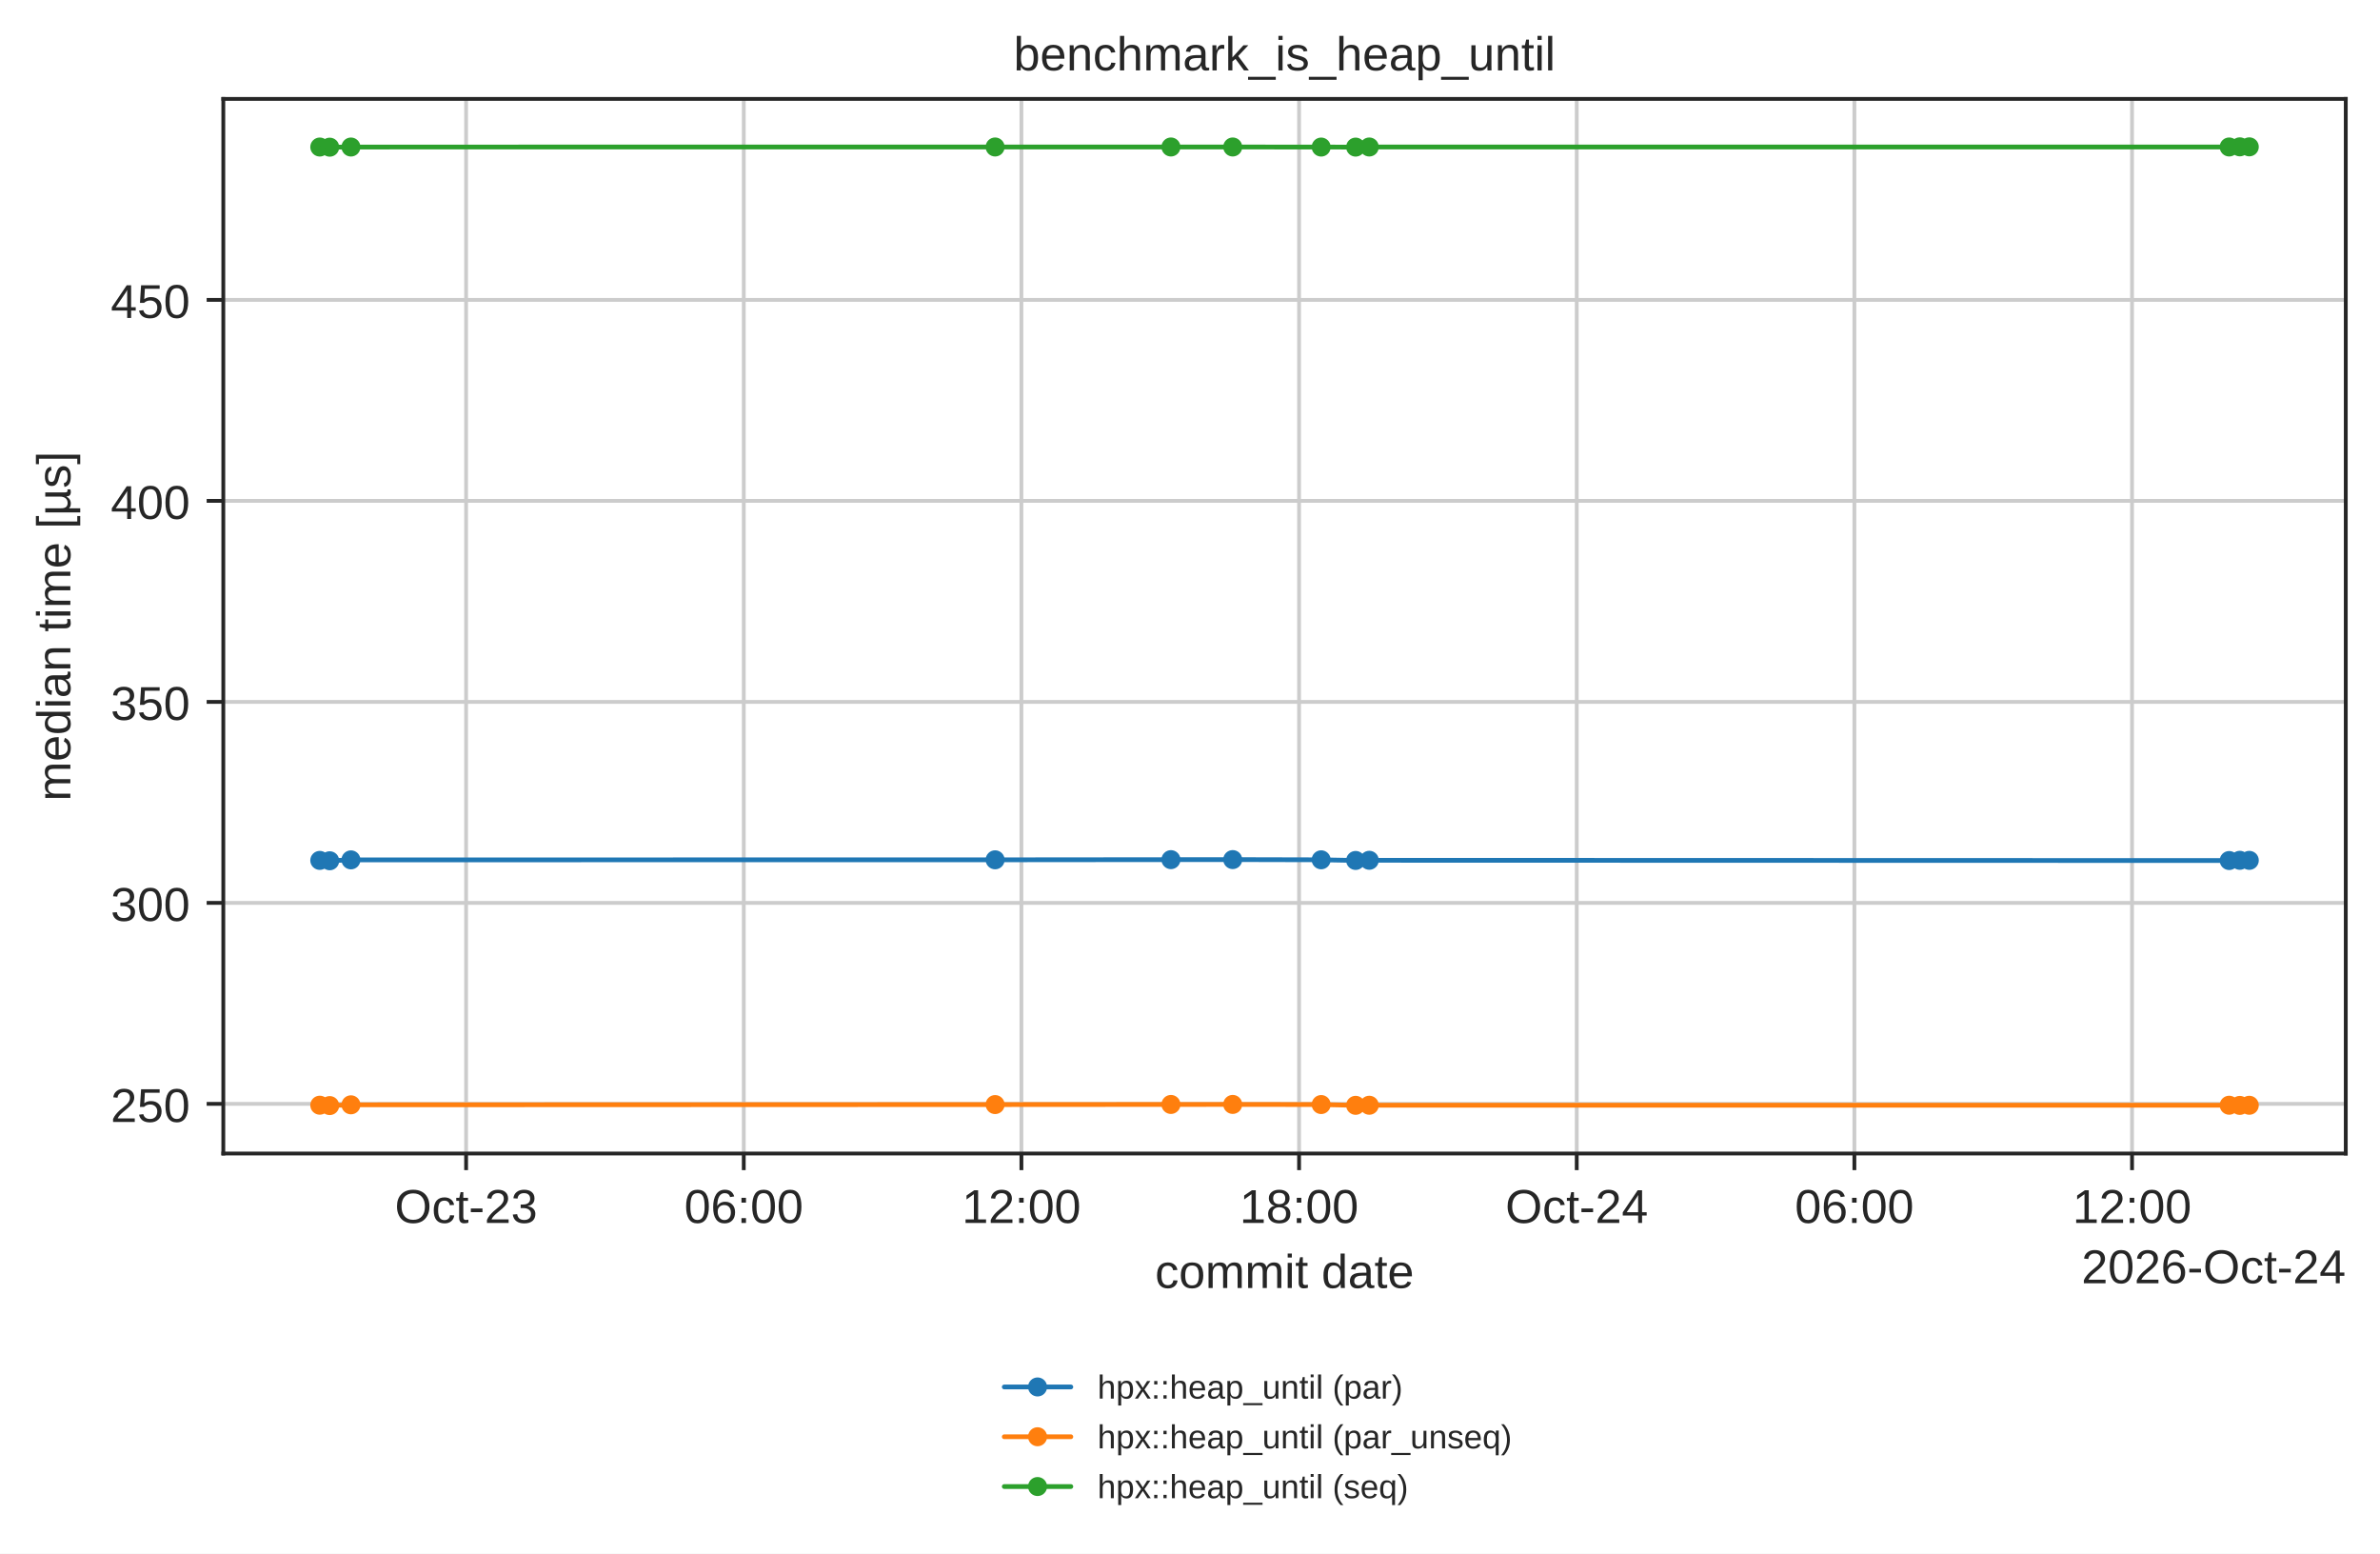
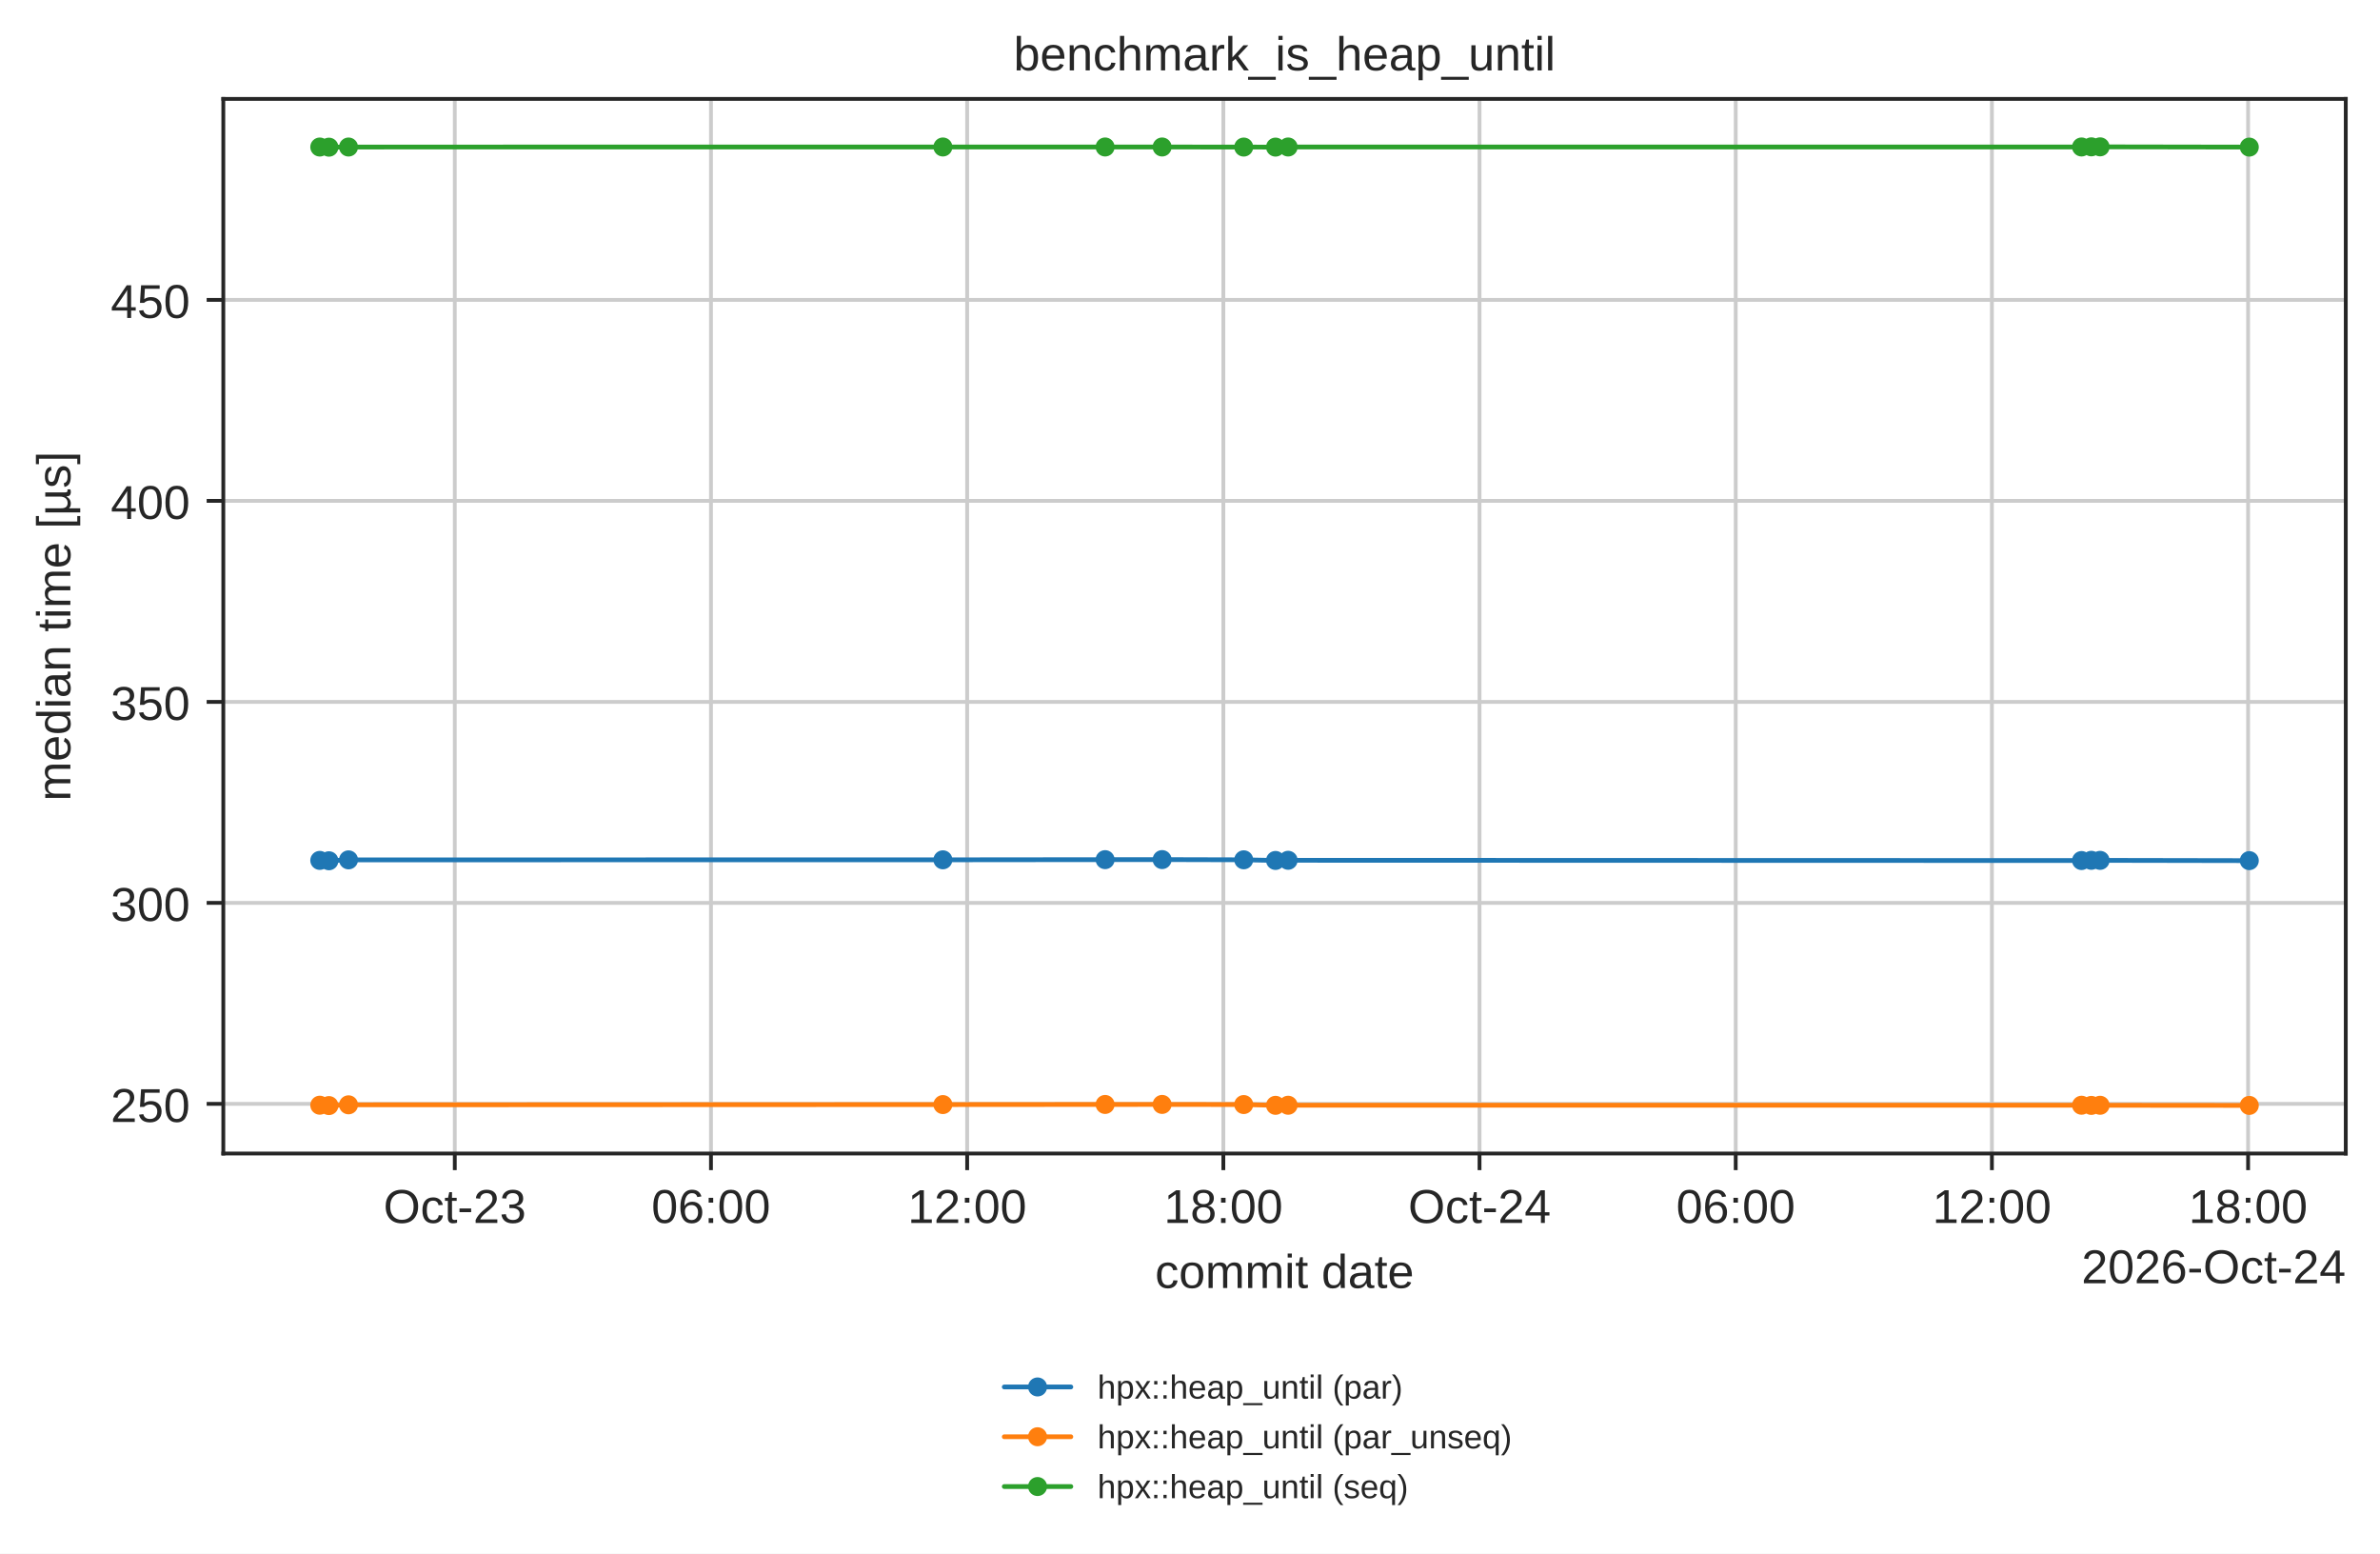
<svg xmlns="http://www.w3.org/2000/svg" xmlns:xlink="http://www.w3.org/1999/xlink" width="500.566pt" height="326.683pt" viewBox="0 0 500.566 326.683" version="1.1">
  <defs>
    <style type="text/css">*{stroke-linejoin: round; stroke-linecap: butt}</style>
  </defs>
  <g id="figure_1">
    <g id="patch_1">
      <path d="M 0 326.683  L 500.566 326.683  L 500.566 0  L 0 0  z " style="fill: #ffffff" />
    </g>
    <g id="axes_1">
      <g id="patch_2">
        <path d="M 46.966 242.558  L 493.366 242.558  L 493.366 20.798  L 46.966 20.798  z " style="fill: #ffffff" />
      </g>
      <g id="matplotlib.axis_1">
        <g id="xtick_1">
          <g id="line2d_1">
-             <path d="M 98.031 242.558  L 98.031 20.798  " clip-path="url(#pbb09ad9b6a)" style="fill: none; stroke: #cccccc; stroke-width: 0.8; stroke-linecap: round" />
+             <path d="M 95.652 242.558  L 95.652 20.798  " clip-path="url(#pbb09ad9b6a)" style="fill: none; stroke: #cccccc; stroke-width: 0.8; stroke-linecap: round" />
          </g>
          <g id="line2d_2">
            <defs>
              <path id="mdfc5214045" d="M 0 0  L 0 3.5  " style="stroke: #262626; stroke-width: 0.8" />
            </defs>
            <g>
-               <use xlink:href="#mdfc5214045" x="98.031" y="242.558" style="fill: #262626; stroke: #262626; stroke-width: 0.8" />
+               <use xlink:href="#mdfc5214045" x="95.652" y="242.558" style="fill: #262626; stroke: #262626; stroke-width: 0.8" />
            </g>
          </g>
          <g id="text_1">
-             <text style="fill: #262626; font: 10px 'Arial', 'DejaVu Sans', 'Liberation Sans', 'Bitstream Vera Sans', sans-serif; text-anchor: middle" x="98.031" y="257.157" transform="rotate(-0 98.03139 257.1569)">Oct-23</text>
+             <text style="fill: #262626; font: 10px 'Arial', 'DejaVu Sans', 'Liberation Sans', 'Bitstream Vera Sans', sans-serif; text-anchor: middle" x="95.652" y="257.157" transform="rotate(-0 95.65163 257.1569)">Oct-23</text>
          </g>
        </g>
        <g id="xtick_2">
          <g id="line2d_3">
-             <path d="M 156.429 242.558  L 156.429 20.798  " clip-path="url(#pbb09ad9b6a)" style="fill: none; stroke: #cccccc; stroke-width: 0.8; stroke-linecap: round" />
+             <path d="M 149.533 242.558  L 149.533 20.798  " clip-path="url(#pbb09ad9b6a)" style="fill: none; stroke: #cccccc; stroke-width: 0.8; stroke-linecap: round" />
          </g>
          <g id="line2d_4">
            <g>
-               <use xlink:href="#mdfc5214045" x="156.429" y="242.558" style="fill: #262626; stroke: #262626; stroke-width: 0.8" />
+               <use xlink:href="#mdfc5214045" x="149.533" y="242.558" style="fill: #262626; stroke: #262626; stroke-width: 0.8" />
            </g>
          </g>
          <g id="text_2">
-             <text style="fill: #262626; font: 10px 'Arial', 'DejaVu Sans', 'Liberation Sans', 'Bitstream Vera Sans', sans-serif; text-anchor: middle" x="156.429" y="257.157" transform="rotate(-0 156.4287 257.1569)">06:00</text>
+             <text style="fill: #262626; font: 10px 'Arial', 'DejaVu Sans', 'Liberation Sans', 'Bitstream Vera Sans', sans-serif; text-anchor: middle" x="149.533" y="257.157" transform="rotate(-0 149.5332 257.1569)">06:00</text>
          </g>
        </g>
        <g id="xtick_3">
          <g id="line2d_5">
-             <path d="M 214.826 242.558  L 214.826 20.798  " clip-path="url(#pbb09ad9b6a)" style="fill: none; stroke: #cccccc; stroke-width: 0.8; stroke-linecap: round" />
+             <path d="M 203.415 242.558  L 203.415 20.798  " clip-path="url(#pbb09ad9b6a)" style="fill: none; stroke: #cccccc; stroke-width: 0.8; stroke-linecap: round" />
          </g>
          <g id="line2d_6">
            <g>
-               <use xlink:href="#mdfc5214045" x="214.826" y="242.558" style="fill: #262626; stroke: #262626; stroke-width: 0.8" />
+               <use xlink:href="#mdfc5214045" x="203.415" y="242.558" style="fill: #262626; stroke: #262626; stroke-width: 0.8" />
            </g>
          </g>
          <g id="text_3">
-             <text style="fill: #262626; font: 10px 'Arial', 'DejaVu Sans', 'Liberation Sans', 'Bitstream Vera Sans', sans-serif; text-anchor: middle" x="214.826" y="257.157" transform="rotate(-0 214.826 257.1569)">12:00</text>
+             <text style="fill: #262626; font: 10px 'Arial', 'DejaVu Sans', 'Liberation Sans', 'Bitstream Vera Sans', sans-serif; text-anchor: middle" x="203.415" y="257.157" transform="rotate(-0 203.4148 257.1569)">12:00</text>
          </g>
        </g>
        <g id="xtick_4">
          <g id="line2d_7">
-             <path d="M 273.223 242.558  L 273.223 20.798  " clip-path="url(#pbb09ad9b6a)" style="fill: none; stroke: #cccccc; stroke-width: 0.8; stroke-linecap: round" />
+             <path d="M 257.296 242.558  L 257.296 20.798  " clip-path="url(#pbb09ad9b6a)" style="fill: none; stroke: #cccccc; stroke-width: 0.8; stroke-linecap: round" />
          </g>
          <g id="line2d_8">
            <g>
-               <use xlink:href="#mdfc5214045" x="273.223" y="242.558" style="fill: #262626; stroke: #262626; stroke-width: 0.8" />
+               <use xlink:href="#mdfc5214045" x="257.296" y="242.558" style="fill: #262626; stroke: #262626; stroke-width: 0.8" />
            </g>
          </g>
          <g id="text_4">
-             <text style="fill: #262626; font: 10px 'Arial', 'DejaVu Sans', 'Liberation Sans', 'Bitstream Vera Sans', sans-serif; text-anchor: middle" x="273.223" y="257.157" transform="rotate(-0 273.2234 257.1569)">18:00</text>
+             <text style="fill: #262626; font: 10px 'Arial', 'DejaVu Sans', 'Liberation Sans', 'Bitstream Vera Sans', sans-serif; text-anchor: middle" x="257.296" y="257.157" transform="rotate(-0 257.2964 257.1569)">18:00</text>
          </g>
        </g>
        <g id="xtick_5">
          <g id="line2d_9">
-             <path d="M 331.621 242.558  L 331.621 20.798  " clip-path="url(#pbb09ad9b6a)" style="fill: none; stroke: #cccccc; stroke-width: 0.8; stroke-linecap: round" />
+             <path d="M 311.178 242.558  L 311.178 20.798  " clip-path="url(#pbb09ad9b6a)" style="fill: none; stroke: #cccccc; stroke-width: 0.8; stroke-linecap: round" />
          </g>
          <g id="line2d_10">
            <g>
-               <use xlink:href="#mdfc5214045" x="331.621" y="242.558" style="fill: #262626; stroke: #262626; stroke-width: 0.8" />
+               <use xlink:href="#mdfc5214045" x="311.178" y="242.558" style="fill: #262626; stroke: #262626; stroke-width: 0.8" />
            </g>
          </g>
          <g id="text_5">
-             <text style="fill: #262626; font: 10px 'Arial', 'DejaVu Sans', 'Liberation Sans', 'Bitstream Vera Sans', sans-serif; text-anchor: middle" x="331.621" y="257.157" transform="rotate(-0 331.6207 257.1569)">Oct-24</text>
+             <text style="fill: #262626; font: 10px 'Arial', 'DejaVu Sans', 'Liberation Sans', 'Bitstream Vera Sans', sans-serif; text-anchor: middle" x="311.178" y="257.157" transform="rotate(-0 311.178 257.1569)">Oct-24</text>
          </g>
        </g>
        <g id="xtick_6">
          <g id="line2d_11">
-             <path d="M 390.018 242.558  L 390.018 20.798  " clip-path="url(#pbb09ad9b6a)" style="fill: none; stroke: #cccccc; stroke-width: 0.8; stroke-linecap: round" />
+             <path d="M 365.06 242.558  L 365.06 20.798  " clip-path="url(#pbb09ad9b6a)" style="fill: none; stroke: #cccccc; stroke-width: 0.8; stroke-linecap: round" />
          </g>
          <g id="line2d_12">
            <g>
-               <use xlink:href="#mdfc5214045" x="390.018" y="242.558" style="fill: #262626; stroke: #262626; stroke-width: 0.8" />
+               <use xlink:href="#mdfc5214045" x="365.06" y="242.558" style="fill: #262626; stroke: #262626; stroke-width: 0.8" />
            </g>
          </g>
          <g id="text_6">
-             <text style="fill: #262626; font: 10px 'Arial', 'DejaVu Sans', 'Liberation Sans', 'Bitstream Vera Sans', sans-serif; text-anchor: middle" x="390.018" y="257.157" transform="rotate(-0 390.018 257.1569)">06:00</text>
+             <text style="fill: #262626; font: 10px 'Arial', 'DejaVu Sans', 'Liberation Sans', 'Bitstream Vera Sans', sans-serif; text-anchor: middle" x="365.06" y="257.157" transform="rotate(-0 365.0596 257.1569)">06:00</text>
          </g>
        </g>
        <g id="xtick_7">
          <g id="line2d_13">
-             <path d="M 448.415 242.558  L 448.415 20.798  " clip-path="url(#pbb09ad9b6a)" style="fill: none; stroke: #cccccc; stroke-width: 0.8; stroke-linecap: round" />
+             <path d="M 418.941 242.558  L 418.941 20.798  " clip-path="url(#pbb09ad9b6a)" style="fill: none; stroke: #cccccc; stroke-width: 0.8; stroke-linecap: round" />
          </g>
          <g id="line2d_14">
            <g>
-               <use xlink:href="#mdfc5214045" x="448.415" y="242.558" style="fill: #262626; stroke: #262626; stroke-width: 0.8" />
+               <use xlink:href="#mdfc5214045" x="418.941" y="242.558" style="fill: #262626; stroke: #262626; stroke-width: 0.8" />
            </g>
          </g>
          <g id="text_7">
-             <text style="fill: #262626; font: 10px 'Arial', 'DejaVu Sans', 'Liberation Sans', 'Bitstream Vera Sans', sans-serif; text-anchor: middle" x="448.415" y="257.157" transform="rotate(-0 448.4154 257.1569)">12:00</text>
-           </g>
-         </g>
-         <g id="text_8">
+             <text style="fill: #262626; font: 10px 'Arial', 'DejaVu Sans', 'Liberation Sans', 'Bitstream Vera Sans', sans-serif; text-anchor: middle" x="418.941" y="257.157" transform="rotate(-0 418.9412 257.1569)">12:00</text>
+           </g>
+         </g>
+         <g id="xtick_8">
+           <g id="line2d_15">
+             <path d="M 472.823 242.558  L 472.823 20.798  " clip-path="url(#pbb09ad9b6a)" style="fill: none; stroke: #cccccc; stroke-width: 0.8; stroke-linecap: round" />
+           </g>
+           <g id="line2d_16">
+             <g>
+               <use xlink:href="#mdfc5214045" x="472.823" y="242.558" style="fill: #262626; stroke: #262626; stroke-width: 0.8" />
+             </g>
+           </g>
+           <g id="text_8">
+             <text style="fill: #262626; font: 10px 'Arial', 'DejaVu Sans', 'Liberation Sans', 'Bitstream Vera Sans', sans-serif; text-anchor: middle" x="472.823" y="257.157" transform="rotate(-0 472.8228 257.1569)">18:00</text>
+           </g>
+         </g>
+         <g id="text_9">
          <text style="fill: #262626; font: 10px 'Arial', 'DejaVu Sans', 'Liberation Sans', 'Bitstream Vera Sans', sans-serif; text-anchor: middle" x="270.166" y="270.835" transform="rotate(-0 270.1656 270.835)">commit date</text>
        </g>
-         <g id="text_9">
+         <g id="text_10">
          <text style="fill: #262626; font: 10px 'Arial', 'DejaVu Sans', 'Liberation Sans', 'Bitstream Vera Sans', sans-serif; text-anchor: end" x="493.366" y="269.835" transform="rotate(-0 493.3656 269.835)">2026-Oct-24</text>
        </g>
      </g>
      <g id="matplotlib.axis_2">
        <g id="ytick_1">
-           <g id="line2d_15">
+           <g id="line2d_17">
            <path d="M 46.966 232.119  L 493.366 232.119  " clip-path="url(#pbb09ad9b6a)" style="fill: none; stroke: #cccccc; stroke-width: 0.8; stroke-linecap: round" />
          </g>
-           <g id="line2d_16">
+           <g id="line2d_18">
            <defs>
              <path id="m414165cd4d" d="M 0 0  L -3.5 0  " style="stroke: #262626; stroke-width: 0.8" />
            </defs>
            <g>
              <use xlink:href="#m414165cd4d" x="46.966" y="232.119" style="fill: #262626; stroke: #262626; stroke-width: 0.8" />
            </g>
          </g>
-           <g id="text_10">
+           <g id="text_11">
            <text style="fill: #262626; font: 10px 'Arial', 'DejaVu Sans', 'Liberation Sans', 'Bitstream Vera Sans', sans-serif; text-anchor: end" x="39.966" y="235.918" transform="rotate(-0 39.96563 235.9178)">250</text>
          </g>
        </g>
        <g id="ytick_2">
-           <g id="line2d_17">
+           <g id="line2d_19">
            <path d="M 46.966 189.854  L 493.366 189.854  " clip-path="url(#pbb09ad9b6a)" style="fill: none; stroke: #cccccc; stroke-width: 0.8; stroke-linecap: round" />
          </g>
-           <g id="line2d_18">
+           <g id="line2d_20">
            <g>
              <use xlink:href="#m414165cd4d" x="46.966" y="189.854" style="fill: #262626; stroke: #262626; stroke-width: 0.8" />
            </g>
          </g>
-           <g id="text_11">
+           <g id="text_12">
            <text style="fill: #262626; font: 10px 'Arial', 'DejaVu Sans', 'Liberation Sans', 'Bitstream Vera Sans', sans-serif; text-anchor: end" x="39.966" y="193.653" transform="rotate(-0 39.96563 193.6529)">300</text>
          </g>
        </g>
        <g id="ytick_3">
-           <g id="line2d_19">
+           <g id="line2d_21">
            <path d="M 46.966 147.589  L 493.366 147.589  " clip-path="url(#pbb09ad9b6a)" style="fill: none; stroke: #cccccc; stroke-width: 0.8; stroke-linecap: round" />
          </g>
-           <g id="line2d_20">
+           <g id="line2d_22">
            <g>
              <use xlink:href="#m414165cd4d" x="46.966" y="147.589" style="fill: #262626; stroke: #262626; stroke-width: 0.8" />
            </g>
          </g>
-           <g id="text_12">
+           <g id="text_13">
            <text style="fill: #262626; font: 10px 'Arial', 'DejaVu Sans', 'Liberation Sans', 'Bitstream Vera Sans', sans-serif; text-anchor: end" x="39.966" y="151.388" transform="rotate(-0 39.96563 151.3881)">350</text>
          </g>
        </g>
        <g id="ytick_4">
-           <g id="line2d_21">
+           <g id="line2d_23">
            <path d="M 46.966 105.324  L 493.366 105.324  " clip-path="url(#pbb09ad9b6a)" style="fill: none; stroke: #cccccc; stroke-width: 0.8; stroke-linecap: round" />
          </g>
-           <g id="line2d_22">
+           <g id="line2d_24">
            <g>
              <use xlink:href="#m414165cd4d" x="46.966" y="105.324" style="fill: #262626; stroke: #262626; stroke-width: 0.8" />
            </g>
          </g>
-           <g id="text_13">
+           <g id="text_14">
            <text style="fill: #262626; font: 10px 'Arial', 'DejaVu Sans', 'Liberation Sans', 'Bitstream Vera Sans', sans-serif; text-anchor: end" x="39.966" y="109.123" transform="rotate(-0 39.96563 109.1232)">400</text>
          </g>
        </g>
        <g id="ytick_5">
-           <g id="line2d_23">
+           <g id="line2d_25">
            <path d="M 46.966 63.059  L 493.366 63.059  " clip-path="url(#pbb09ad9b6a)" style="fill: none; stroke: #cccccc; stroke-width: 0.8; stroke-linecap: round" />
          </g>
-           <g id="line2d_24">
+           <g id="line2d_26">
            <g>
              <use xlink:href="#m414165cd4d" x="46.966" y="63.059" style="fill: #262626; stroke: #262626; stroke-width: 0.8" />
            </g>
          </g>
-           <g id="text_14">
+           <g id="text_15">
            <text style="fill: #262626; font: 10px 'Arial', 'DejaVu Sans', 'Liberation Sans', 'Bitstream Vera Sans', sans-serif; text-anchor: end" x="39.966" y="66.858" transform="rotate(-0 39.96563 66.85833)">450</text>
          </g>
        </g>
-         <g id="text_15">
+         <g id="text_16">
          <text style="fill: #262626; font: 10px 'Arial', 'DejaVu Sans', 'Liberation Sans', 'Bitstream Vera Sans', sans-serif; text-anchor: middle" x="14.798" y="131.678" transform="rotate(-90 14.79844 131.6784)">median time [µs]</text>
        </g>
      </g>
-       <g id="line2d_25">
-         <path d="M 67.257 180.921  L 69.344 180.998  L 73.81 180.809  L 209.295 180.798  L 246.274 180.764  L 259.267 180.752  L 277.871 180.797  L 285.119 180.933  L 287.99 180.897  L 468.846 180.949  L 471.077 180.903  L 473.075 180.913  " clip-path="url(#pbb09ad9b6a)" style="fill: none; stroke: #1f77b4; stroke-linecap: round" />
+       <g id="line2d_27">
+         <path d="M 67.257 180.921  L 69.182 180.998  L 73.303 180.809  L 198.311 180.798  L 232.431 180.764  L 244.42 180.752  L 261.584 180.797  L 268.272 180.933  L 270.921 180.897  L 437.792 180.949  L 439.85 180.903  L 441.694 180.913  L 473.075 180.97  " clip-path="url(#pbb09ad9b6a)" style="fill: none; stroke: #1f77b4; stroke-linecap: round" />
        <defs>
          <path id="m20e5526daa" d="M 0 1.5  C 0.398 1.5 0.779 1.342 1.061 1.061  C 1.342 0.779 1.5 0.398 1.5 0  C 1.5 -0.398 1.342 -0.779 1.061 -1.061  C 0.779 -1.342 0.398 -1.5 0 -1.5  C -0.398 -1.5 -0.779 -1.342 -1.061 -1.061  C -1.342 -0.779 -1.5 -0.398 -1.5 0  C -1.5 0.398 -1.342 0.779 -1.061 1.061  C -0.779 1.342 -0.398 1.5 0 1.5  z " style="stroke: #1f77b4" />
        </defs>
        <g clip-path="url(#pbb09ad9b6a)">
          <use xlink:href="#m20e5526daa" x="67.257" y="180.921" style="fill: #1f77b4; stroke: #1f77b4" />
-           <use xlink:href="#m20e5526daa" x="69.344" y="180.998" style="fill: #1f77b4; stroke: #1f77b4" />
-           <use xlink:href="#m20e5526daa" x="73.81" y="180.809" style="fill: #1f77b4; stroke: #1f77b4" />
-           <use xlink:href="#m20e5526daa" x="209.295" y="180.798" style="fill: #1f77b4; stroke: #1f77b4" />
-           <use xlink:href="#m20e5526daa" x="246.274" y="180.764" style="fill: #1f77b4; stroke: #1f77b4" />
-           <use xlink:href="#m20e5526daa" x="259.267" y="180.752" style="fill: #1f77b4; stroke: #1f77b4" />
-           <use xlink:href="#m20e5526daa" x="277.871" y="180.797" style="fill: #1f77b4; stroke: #1f77b4" />
-           <use xlink:href="#m20e5526daa" x="285.119" y="180.933" style="fill: #1f77b4; stroke: #1f77b4" />
-           <use xlink:href="#m20e5526daa" x="287.99" y="180.897" style="fill: #1f77b4; stroke: #1f77b4" />
-           <use xlink:href="#m20e5526daa" x="468.846" y="180.949" style="fill: #1f77b4; stroke: #1f77b4" />
-           <use xlink:href="#m20e5526daa" x="471.077" y="180.903" style="fill: #1f77b4; stroke: #1f77b4" />
-           <use xlink:href="#m20e5526daa" x="473.075" y="180.913" style="fill: #1f77b4; stroke: #1f77b4" />
-         </g>
-       </g>
-       <g id="line2d_26">
-         <path d="M 67.257 232.399  L 69.344 232.478  L 73.81 232.317  L 209.295 232.266  L 246.274 232.241  L 259.267 232.234  L 277.871 232.261  L 285.119 232.425  L 287.99 232.408  L 468.846 232.404  L 471.077 232.442  L 473.075 232.414  " clip-path="url(#pbb09ad9b6a)" style="fill: none; stroke: #ff7f0e; stroke-linecap: round" />
+           <use xlink:href="#m20e5526daa" x="69.182" y="180.998" style="fill: #1f77b4; stroke: #1f77b4" />
+           <use xlink:href="#m20e5526daa" x="73.303" y="180.809" style="fill: #1f77b4; stroke: #1f77b4" />
+           <use xlink:href="#m20e5526daa" x="198.311" y="180.798" style="fill: #1f77b4; stroke: #1f77b4" />
+           <use xlink:href="#m20e5526daa" x="232.431" y="180.764" style="fill: #1f77b4; stroke: #1f77b4" />
+           <use xlink:href="#m20e5526daa" x="244.42" y="180.752" style="fill: #1f77b4; stroke: #1f77b4" />
+           <use xlink:href="#m20e5526daa" x="261.584" y="180.797" style="fill: #1f77b4; stroke: #1f77b4" />
+           <use xlink:href="#m20e5526daa" x="268.272" y="180.933" style="fill: #1f77b4; stroke: #1f77b4" />
+           <use xlink:href="#m20e5526daa" x="270.921" y="180.897" style="fill: #1f77b4; stroke: #1f77b4" />
+           <use xlink:href="#m20e5526daa" x="437.792" y="180.949" style="fill: #1f77b4; stroke: #1f77b4" />
+           <use xlink:href="#m20e5526daa" x="439.85" y="180.903" style="fill: #1f77b4; stroke: #1f77b4" />
+           <use xlink:href="#m20e5526daa" x="441.694" y="180.913" style="fill: #1f77b4; stroke: #1f77b4" />
+           <use xlink:href="#m20e5526daa" x="473.075" y="180.97" style="fill: #1f77b4; stroke: #1f77b4" />
+         </g>
+       </g>
+       <g id="line2d_28">
+         <path d="M 67.257 232.399  L 69.182 232.478  L 73.303 232.317  L 198.311 232.266  L 232.431 232.241  L 244.42 232.234  L 261.584 232.261  L 268.272 232.425  L 270.921 232.408  L 437.792 232.404  L 439.85 232.442  L 441.694 232.414  L 473.075 232.442  " clip-path="url(#pbb09ad9b6a)" style="fill: none; stroke: #ff7f0e; stroke-linecap: round" />
        <defs>
          <path id="m8123a8acb4" d="M 0 1.5  C 0.398 1.5 0.779 1.342 1.061 1.061  C 1.342 0.779 1.5 0.398 1.5 0  C 1.5 -0.398 1.342 -0.779 1.061 -1.061  C 0.779 -1.342 0.398 -1.5 0 -1.5  C -0.398 -1.5 -0.779 -1.342 -1.061 -1.061  C -1.342 -0.779 -1.5 -0.398 -1.5 0  C -1.5 0.398 -1.342 0.779 -1.061 1.061  C -0.779 1.342 -0.398 1.5 0 1.5  z " style="stroke: #ff7f0e" />
        </defs>
        <g clip-path="url(#pbb09ad9b6a)">
          <use xlink:href="#m8123a8acb4" x="67.257" y="232.399" style="fill: #ff7f0e; stroke: #ff7f0e" />
-           <use xlink:href="#m8123a8acb4" x="69.344" y="232.478" style="fill: #ff7f0e; stroke: #ff7f0e" />
-           <use xlink:href="#m8123a8acb4" x="73.81" y="232.317" style="fill: #ff7f0e; stroke: #ff7f0e" />
-           <use xlink:href="#m8123a8acb4" x="209.295" y="232.266" style="fill: #ff7f0e; stroke: #ff7f0e" />
-           <use xlink:href="#m8123a8acb4" x="246.274" y="232.241" style="fill: #ff7f0e; stroke: #ff7f0e" />
-           <use xlink:href="#m8123a8acb4" x="259.267" y="232.234" style="fill: #ff7f0e; stroke: #ff7f0e" />
-           <use xlink:href="#m8123a8acb4" x="277.871" y="232.261" style="fill: #ff7f0e; stroke: #ff7f0e" />
-           <use xlink:href="#m8123a8acb4" x="285.119" y="232.425" style="fill: #ff7f0e; stroke: #ff7f0e" />
-           <use xlink:href="#m8123a8acb4" x="287.99" y="232.408" style="fill: #ff7f0e; stroke: #ff7f0e" />
-           <use xlink:href="#m8123a8acb4" x="468.846" y="232.404" style="fill: #ff7f0e; stroke: #ff7f0e" />
-           <use xlink:href="#m8123a8acb4" x="471.077" y="232.442" style="fill: #ff7f0e; stroke: #ff7f0e" />
-           <use xlink:href="#m8123a8acb4" x="473.075" y="232.414" style="fill: #ff7f0e; stroke: #ff7f0e" />
-         </g>
-       </g>
-       <g id="line2d_27">
-         <path d="M 67.257 30.917  L 69.344 30.948  L 73.81 30.916  L 209.295 30.908  L 246.274 30.908  L 259.267 30.908  L 277.871 30.924  L 285.119 30.933  L 287.99 30.909  L 468.846 30.906  L 471.077 30.878  L 473.075 30.879  " clip-path="url(#pbb09ad9b6a)" style="fill: none; stroke: #2ca02c; stroke-linecap: round" />
+           <use xlink:href="#m8123a8acb4" x="69.182" y="232.478" style="fill: #ff7f0e; stroke: #ff7f0e" />
+           <use xlink:href="#m8123a8acb4" x="73.303" y="232.317" style="fill: #ff7f0e; stroke: #ff7f0e" />
+           <use xlink:href="#m8123a8acb4" x="198.311" y="232.266" style="fill: #ff7f0e; stroke: #ff7f0e" />
+           <use xlink:href="#m8123a8acb4" x="232.431" y="232.241" style="fill: #ff7f0e; stroke: #ff7f0e" />
+           <use xlink:href="#m8123a8acb4" x="244.42" y="232.234" style="fill: #ff7f0e; stroke: #ff7f0e" />
+           <use xlink:href="#m8123a8acb4" x="261.584" y="232.261" style="fill: #ff7f0e; stroke: #ff7f0e" />
+           <use xlink:href="#m8123a8acb4" x="268.272" y="232.425" style="fill: #ff7f0e; stroke: #ff7f0e" />
+           <use xlink:href="#m8123a8acb4" x="270.921" y="232.408" style="fill: #ff7f0e; stroke: #ff7f0e" />
+           <use xlink:href="#m8123a8acb4" x="437.792" y="232.404" style="fill: #ff7f0e; stroke: #ff7f0e" />
+           <use xlink:href="#m8123a8acb4" x="439.85" y="232.442" style="fill: #ff7f0e; stroke: #ff7f0e" />
+           <use xlink:href="#m8123a8acb4" x="441.694" y="232.414" style="fill: #ff7f0e; stroke: #ff7f0e" />
+           <use xlink:href="#m8123a8acb4" x="473.075" y="232.442" style="fill: #ff7f0e; stroke: #ff7f0e" />
+         </g>
+       </g>
+       <g id="line2d_29">
+         <path d="M 67.257 30.917  L 69.182 30.948  L 73.303 30.916  L 198.311 30.908  L 232.431 30.908  L 244.42 30.908  L 261.584 30.924  L 268.272 30.933  L 270.921 30.909  L 437.792 30.906  L 439.85 30.878  L 441.694 30.879  L 473.075 30.931  " clip-path="url(#pbb09ad9b6a)" style="fill: none; stroke: #2ca02c; stroke-linecap: round" />
        <defs>
          <path id="mc7b11249e2" d="M 0 1.5  C 0.398 1.5 0.779 1.342 1.061 1.061  C 1.342 0.779 1.5 0.398 1.5 0  C 1.5 -0.398 1.342 -0.779 1.061 -1.061  C 0.779 -1.342 0.398 -1.5 0 -1.5  C -0.398 -1.5 -0.779 -1.342 -1.061 -1.061  C -1.342 -0.779 -1.5 -0.398 -1.5 0  C -1.5 0.398 -1.342 0.779 -1.061 1.061  C -0.779 1.342 -0.398 1.5 0 1.5  z " style="stroke: #2ca02c" />
        </defs>
        <g clip-path="url(#pbb09ad9b6a)">
          <use xlink:href="#mc7b11249e2" x="67.257" y="30.917" style="fill: #2ca02c; stroke: #2ca02c" />
-           <use xlink:href="#mc7b11249e2" x="69.344" y="30.948" style="fill: #2ca02c; stroke: #2ca02c" />
-           <use xlink:href="#mc7b11249e2" x="73.81" y="30.916" style="fill: #2ca02c; stroke: #2ca02c" />
-           <use xlink:href="#mc7b11249e2" x="209.295" y="30.908" style="fill: #2ca02c; stroke: #2ca02c" />
-           <use xlink:href="#mc7b11249e2" x="246.274" y="30.908" style="fill: #2ca02c; stroke: #2ca02c" />
-           <use xlink:href="#mc7b11249e2" x="259.267" y="30.908" style="fill: #2ca02c; stroke: #2ca02c" />
-           <use xlink:href="#mc7b11249e2" x="277.871" y="30.924" style="fill: #2ca02c; stroke: #2ca02c" />
-           <use xlink:href="#mc7b11249e2" x="285.119" y="30.933" style="fill: #2ca02c; stroke: #2ca02c" />
-           <use xlink:href="#mc7b11249e2" x="287.99" y="30.909" style="fill: #2ca02c; stroke: #2ca02c" />
-           <use xlink:href="#mc7b11249e2" x="468.846" y="30.906" style="fill: #2ca02c; stroke: #2ca02c" />
-           <use xlink:href="#mc7b11249e2" x="471.077" y="30.878" style="fill: #2ca02c; stroke: #2ca02c" />
-           <use xlink:href="#mc7b11249e2" x="473.075" y="30.879" style="fill: #2ca02c; stroke: #2ca02c" />
+           <use xlink:href="#mc7b11249e2" x="69.182" y="30.948" style="fill: #2ca02c; stroke: #2ca02c" />
+           <use xlink:href="#mc7b11249e2" x="73.303" y="30.916" style="fill: #2ca02c; stroke: #2ca02c" />
+           <use xlink:href="#mc7b11249e2" x="198.311" y="30.908" style="fill: #2ca02c; stroke: #2ca02c" />
+           <use xlink:href="#mc7b11249e2" x="232.431" y="30.908" style="fill: #2ca02c; stroke: #2ca02c" />
+           <use xlink:href="#mc7b11249e2" x="244.42" y="30.908" style="fill: #2ca02c; stroke: #2ca02c" />
+           <use xlink:href="#mc7b11249e2" x="261.584" y="30.924" style="fill: #2ca02c; stroke: #2ca02c" />
+           <use xlink:href="#mc7b11249e2" x="268.272" y="30.933" style="fill: #2ca02c; stroke: #2ca02c" />
+           <use xlink:href="#mc7b11249e2" x="270.921" y="30.909" style="fill: #2ca02c; stroke: #2ca02c" />
+           <use xlink:href="#mc7b11249e2" x="437.792" y="30.906" style="fill: #2ca02c; stroke: #2ca02c" />
+           <use xlink:href="#mc7b11249e2" x="439.85" y="30.878" style="fill: #2ca02c; stroke: #2ca02c" />
+           <use xlink:href="#mc7b11249e2" x="441.694" y="30.879" style="fill: #2ca02c; stroke: #2ca02c" />
+           <use xlink:href="#mc7b11249e2" x="473.075" y="30.931" style="fill: #2ca02c; stroke: #2ca02c" />
        </g>
      </g>
      <g id="patch_3">
        <path d="M 46.966 242.558  L 46.966 20.798  " style="fill: none; stroke: #262626; stroke-width: 0.8; stroke-linejoin: miter; stroke-linecap: square" />
      </g>
      <g id="patch_4">
        <path d="M 493.366 242.558  L 493.366 20.798  " style="fill: none; stroke: #262626; stroke-width: 0.8; stroke-linejoin: miter; stroke-linecap: square" />
      </g>
      <g id="patch_5">
        <path d="M 46.966 242.558  L 493.366 242.558  " style="fill: none; stroke: #262626; stroke-width: 0.8; stroke-linejoin: miter; stroke-linecap: square" />
      </g>
      <g id="patch_6">
        <path d="M 46.966 20.798  L 493.366 20.798  " style="fill: none; stroke: #262626; stroke-width: 0.8; stroke-linejoin: miter; stroke-linecap: square" />
      </g>
-       <g id="text_16">
+       <g id="text_17">
        <text style="fill: #262626; font: 10px 'Arial', 'DejaVu Sans', 'Liberation Sans', 'Bitstream Vera Sans', sans-serif; text-anchor: middle" x="270.166" y="14.798" transform="rotate(-0 270.1656 14.79844)">benchmark_is_heap_until</text>
      </g>
      <g id="legend_1">
-         <g id="line2d_28">
+         <g id="line2d_30">
          <path d="M 211.22 291.644  L 218.22 291.644  L 225.22 291.644  " style="fill: none; stroke: #1f77b4; stroke-linecap: round" />
          <g>
            <use xlink:href="#m20e5526daa" x="218.22" y="291.644" style="fill: #1f77b4; stroke: #1f77b4" />
          </g>
        </g>
-         <g id="text_17">
+         <g id="text_18">
          <text style="fill: #262626; font: 7px 'Arial', 'DejaVu Sans', 'Liberation Sans', 'Bitstream Vera Sans', sans-serif; text-anchor: start" x="230.82" y="294.094" transform="rotate(-0 230.8202 294.0941)">hpx::heap_until (par)</text>
        </g>
-         <g id="line2d_29">
+         <g id="line2d_31">
          <path d="M 211.22 302.114  L 218.22 302.114  L 225.22 302.114  " style="fill: none; stroke: #ff7f0e; stroke-linecap: round" />
          <g>
            <use xlink:href="#m8123a8acb4" x="218.22" y="302.114" style="fill: #ff7f0e; stroke: #ff7f0e" />
          </g>
        </g>
-         <g id="text_18">
+         <g id="text_19">
          <text style="fill: #262626; font: 7px 'Arial', 'DejaVu Sans', 'Liberation Sans', 'Bitstream Vera Sans', sans-serif; text-anchor: start" x="230.82" y="304.564" transform="rotate(-0 230.8202 304.5635)">hpx::heap_until (par_unseq)</text>
        </g>
-         <g id="line2d_30">
+         <g id="line2d_32">
          <path d="M 211.22 312.583  L 218.22 312.583  L 225.22 312.583  " style="fill: none; stroke: #2ca02c; stroke-linecap: round" />
          <g>
            <use xlink:href="#mc7b11249e2" x="218.22" y="312.583" style="fill: #2ca02c; stroke: #2ca02c" />
          </g>
        </g>
-         <g id="text_19">
+         <g id="text_20">
          <text style="fill: #262626; font: 7px 'Arial', 'DejaVu Sans', 'Liberation Sans', 'Bitstream Vera Sans', sans-serif; text-anchor: start" x="230.82" y="315.033" transform="rotate(-0 230.8202 315.0329)">hpx::heap_until (seq)</text>
        </g>
      </g>
    </g>
  </g>
  <defs>
    <clipPath id="pbb09ad9b6a">
      <rect x="46.966" y="20.798" width="446.4" height="221.76" />
    </clipPath>
  </defs>
</svg>
